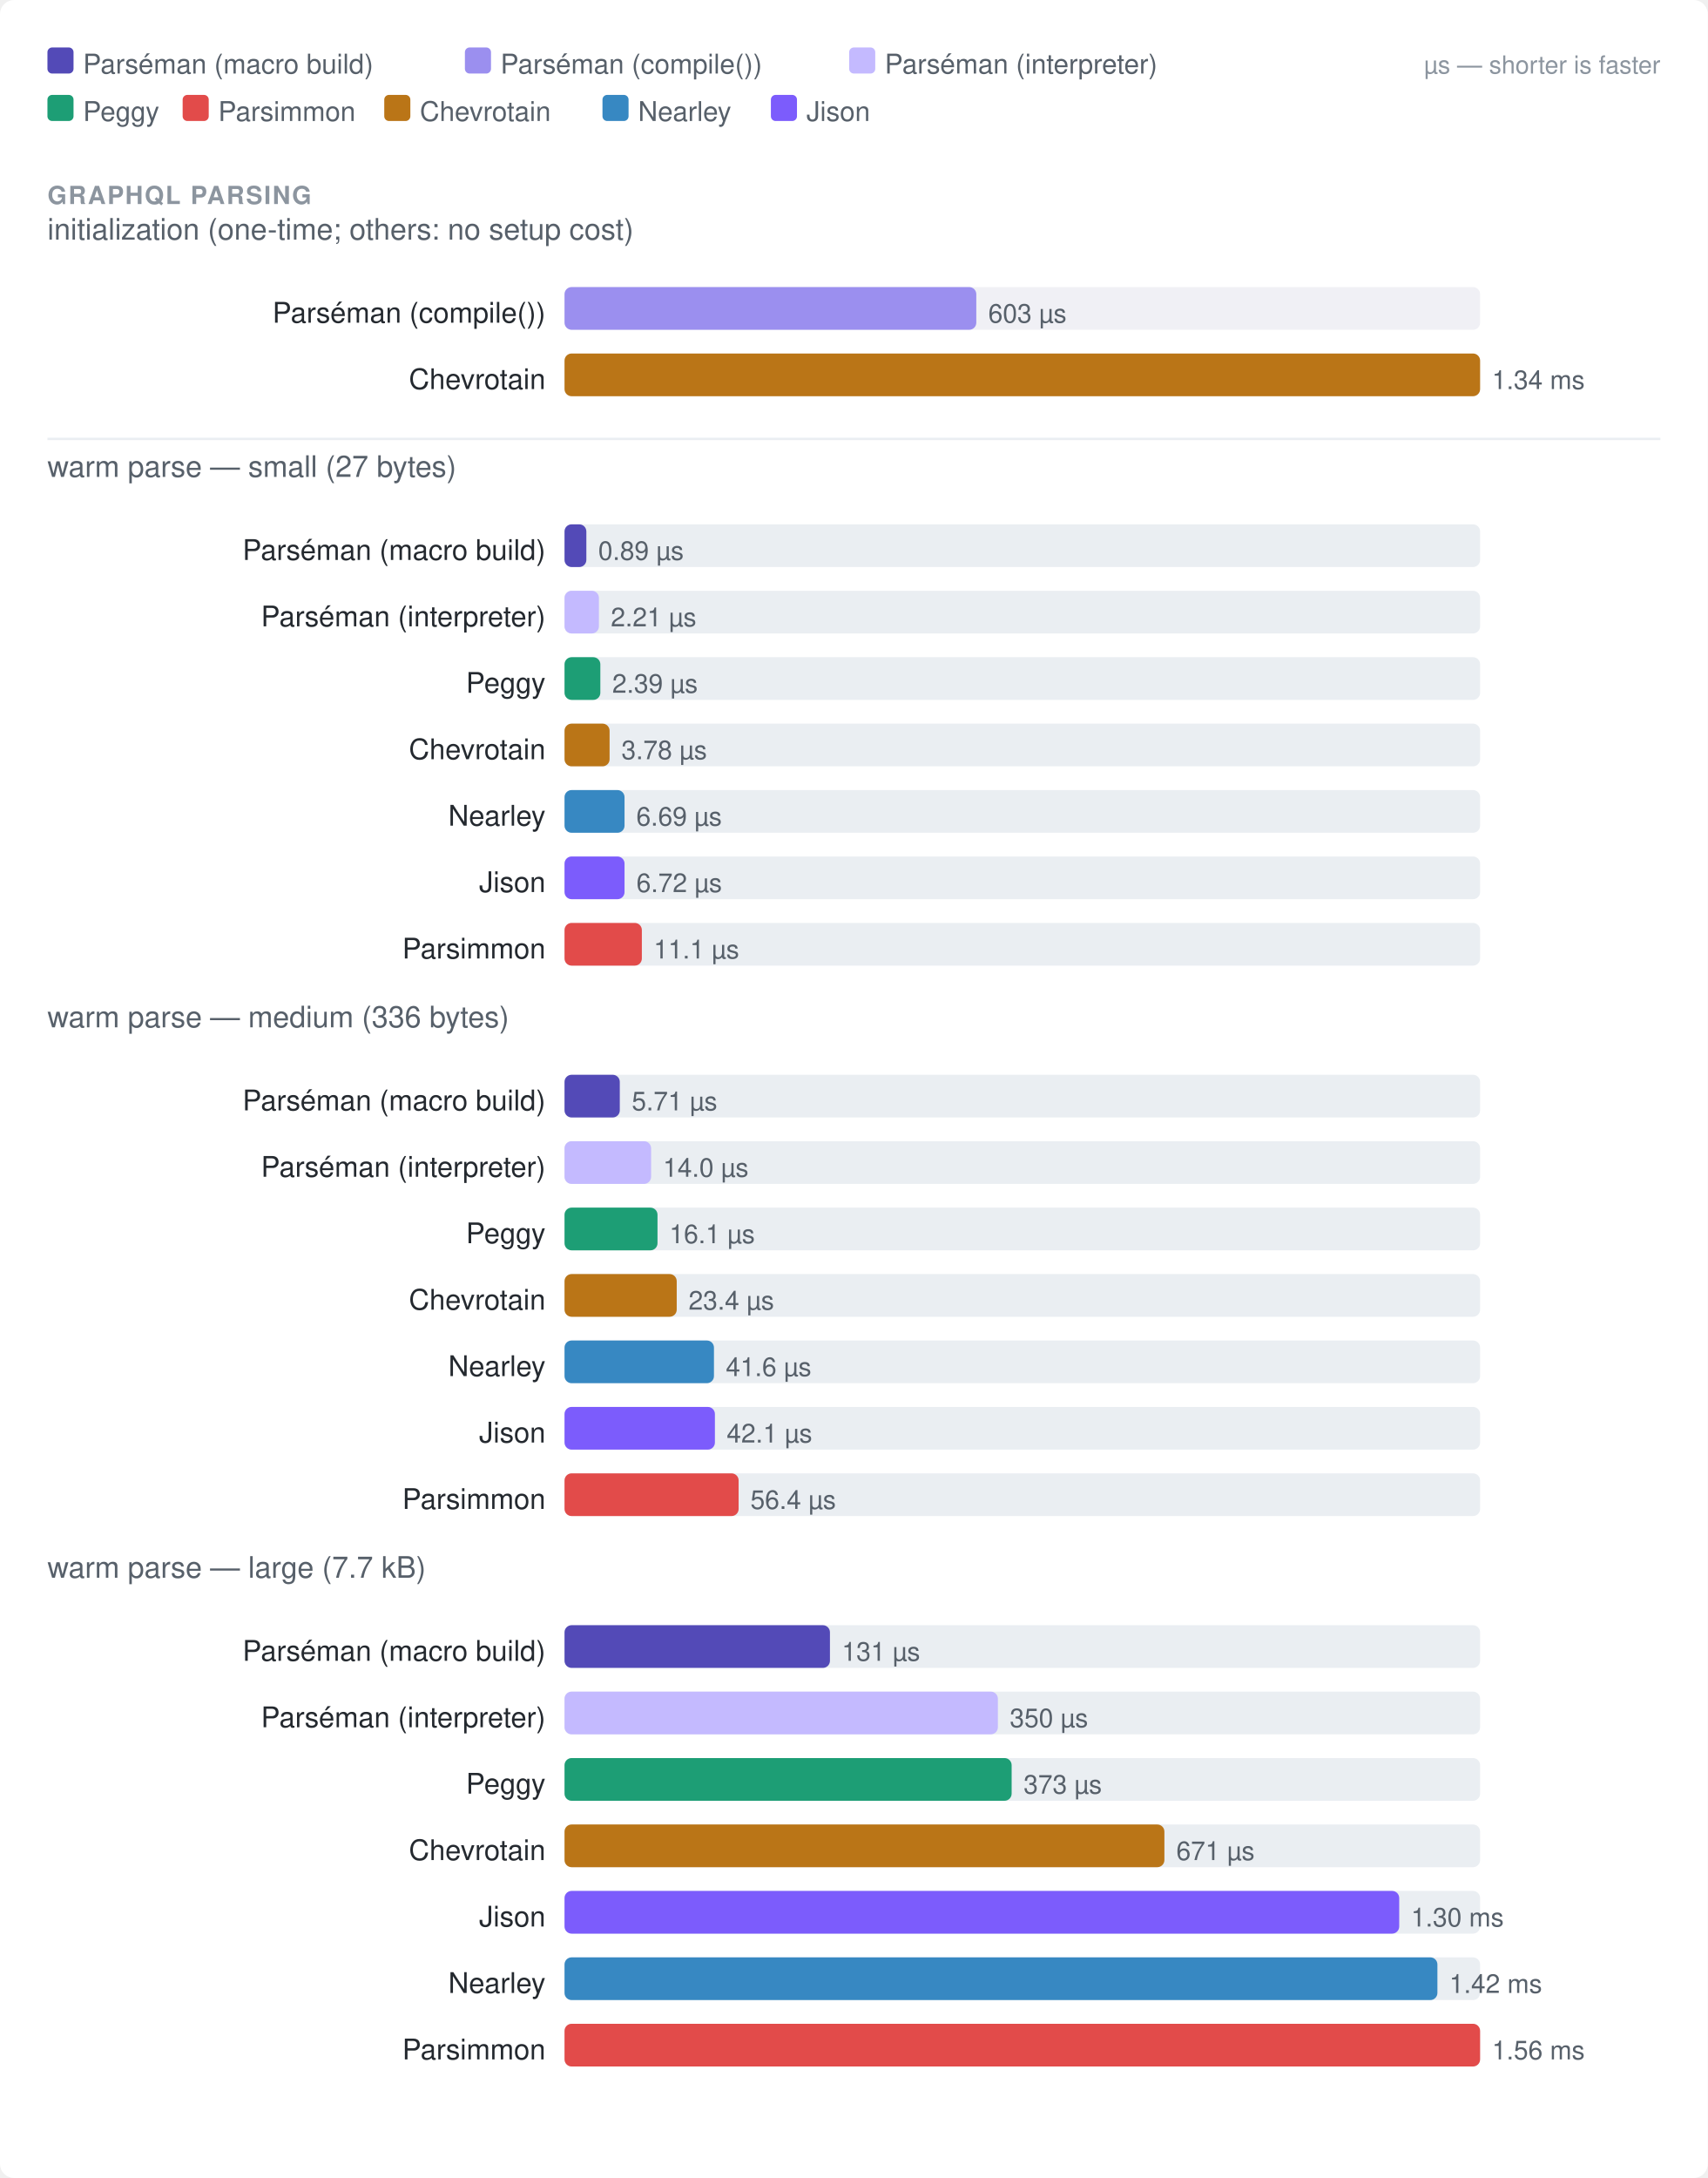
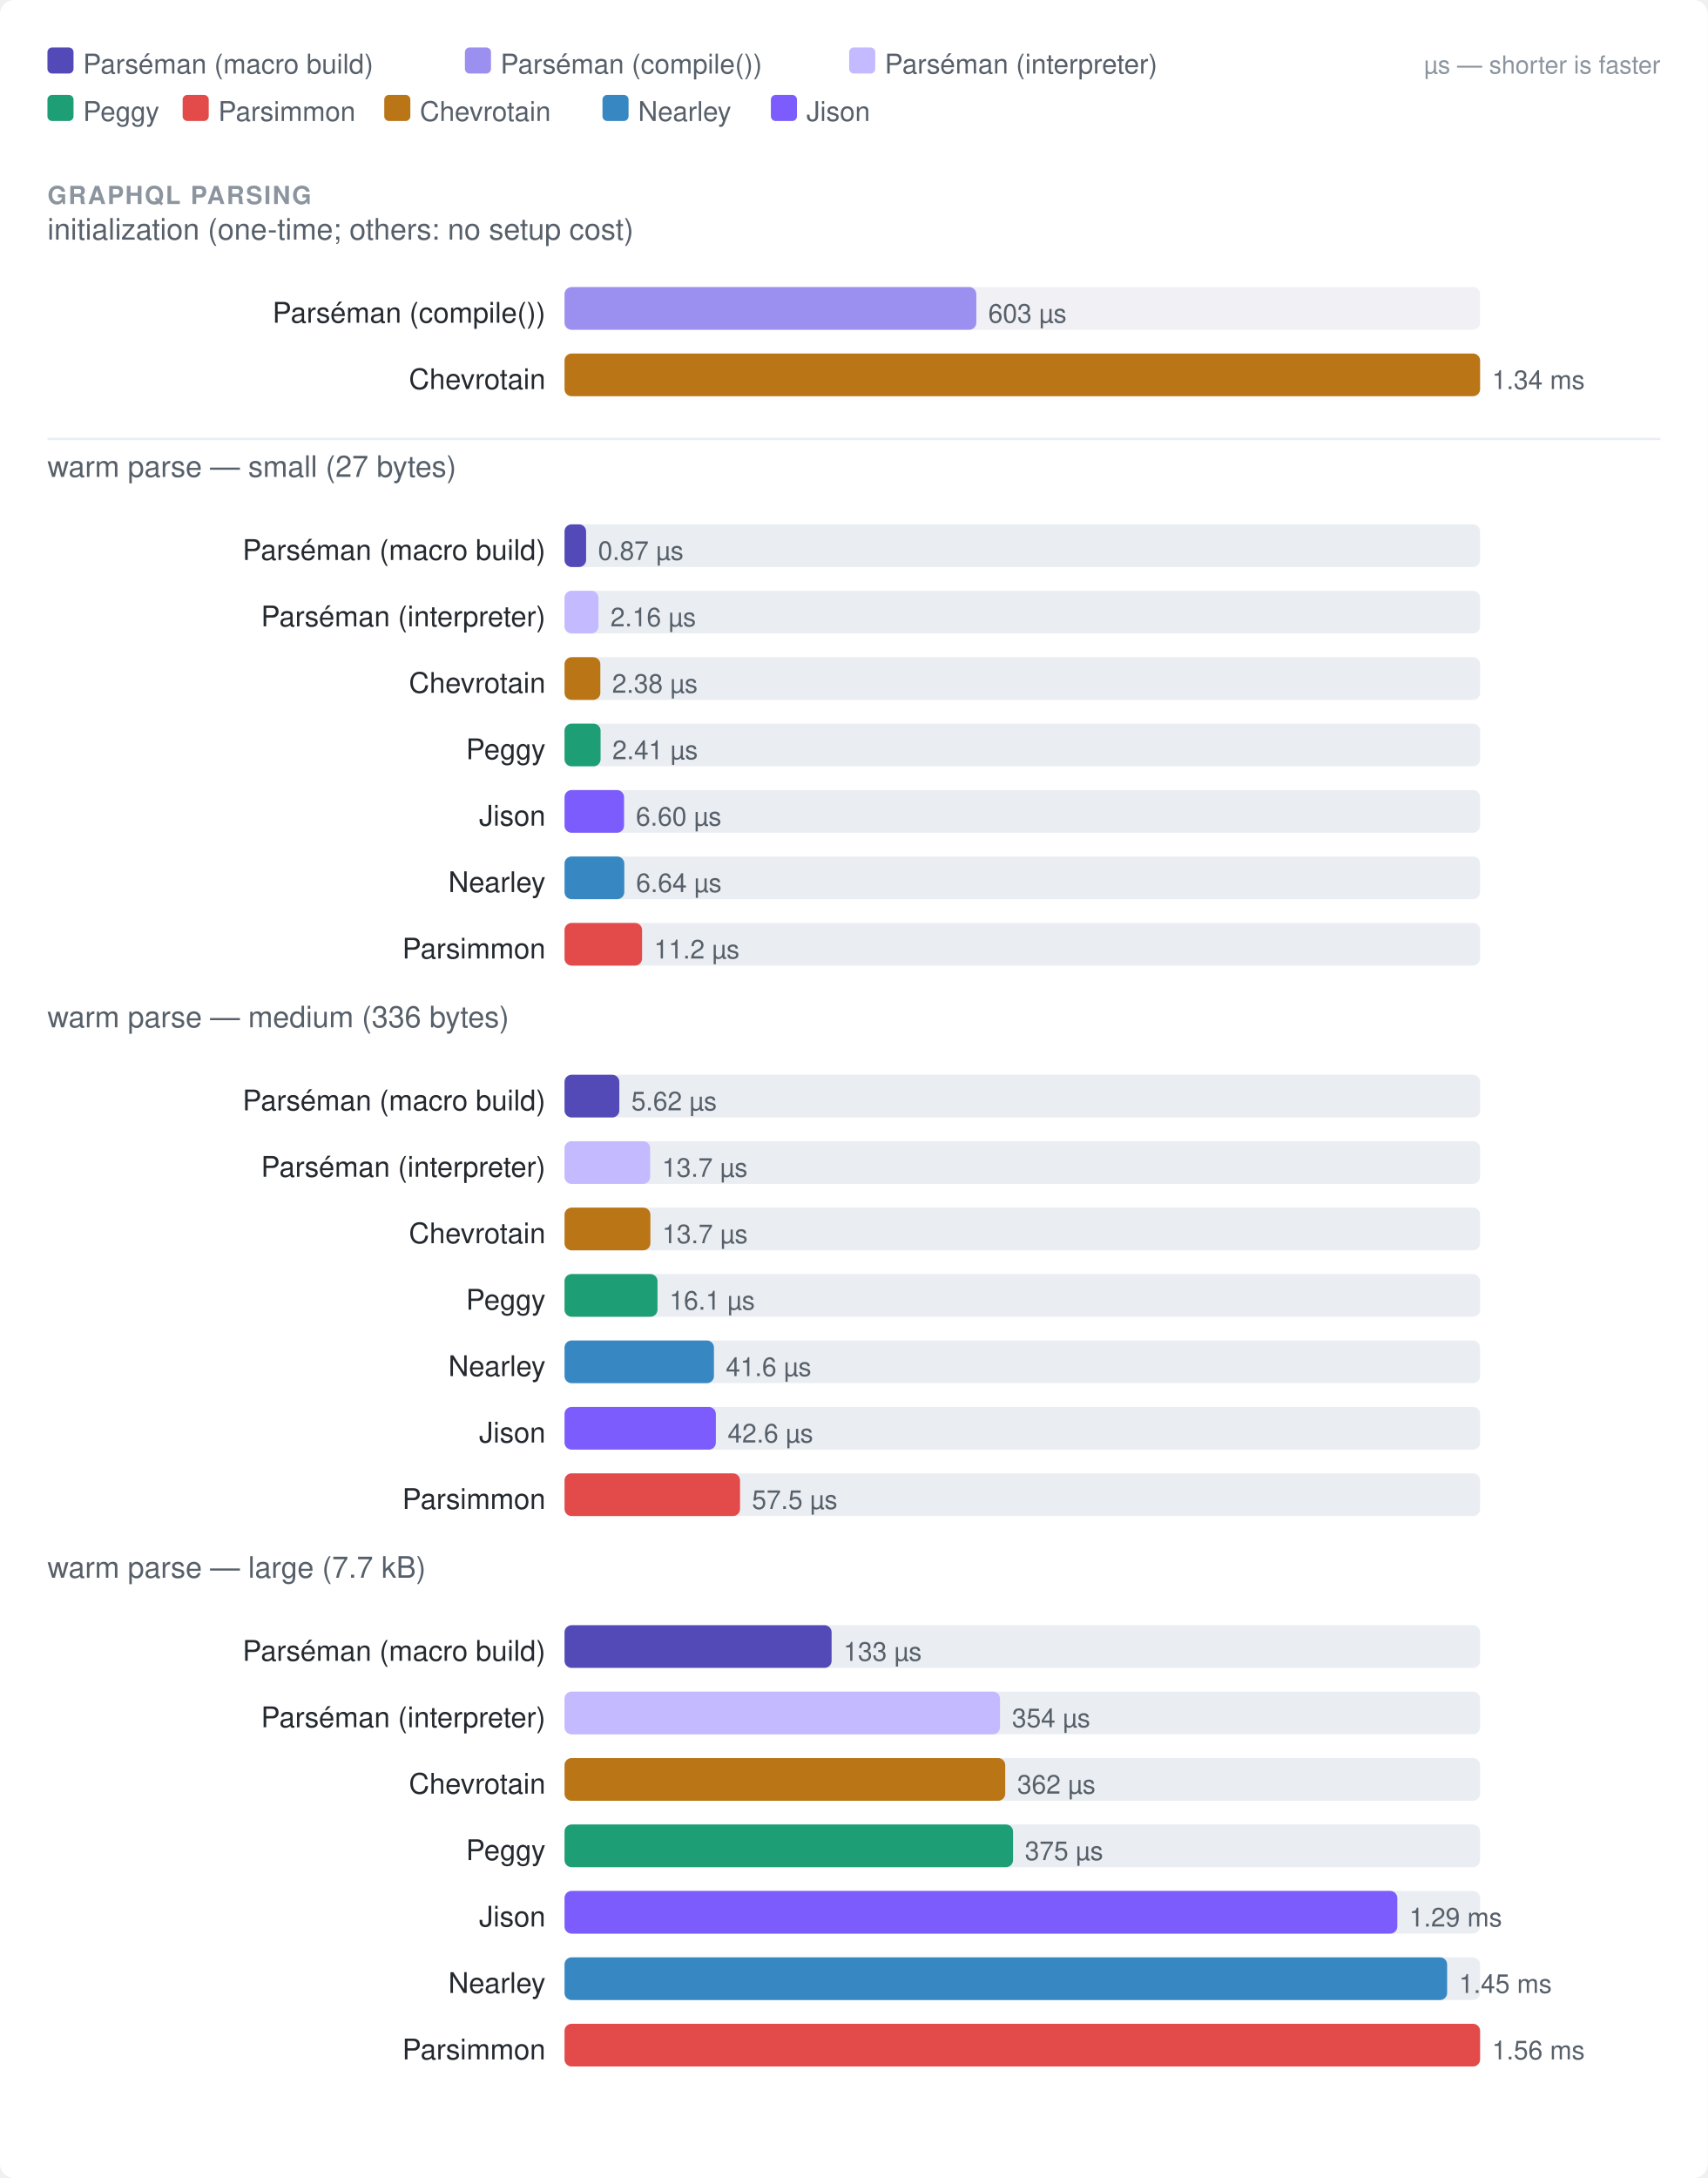
<svg xmlns="http://www.w3.org/2000/svg" viewBox="0 0 720 918" width="720" height="918">
  <rect width="720" height="918" fill="white" rx="6" />
  <rect x="20" y="20" width="11" height="11" rx="2" fill="#534AB7" />
  <text x="35" y="31" font-size="11.5" fill="#57606a" font-family="-apple-system,BlinkMacSystemFont,'Segoe UI',Helvetica,Arial,sans-serif">Parséman (macro build)</text>
  <rect x="196" y="20" width="11" height="11" rx="2" fill="#9B8FEF" />
  <text x="211" y="31" font-size="11.5" fill="#57606a" font-family="-apple-system,BlinkMacSystemFont,'Segoe UI',Helvetica,Arial,sans-serif">Parséman (compile())</text>
  <rect x="358" y="20" width="11" height="11" rx="2" fill="#C4BAFF" />
  <text x="373" y="31" font-size="11.5" fill="#57606a" font-family="-apple-system,BlinkMacSystemFont,'Segoe UI',Helvetica,Arial,sans-serif">Parséman (interpreter)</text>
  <rect x="20" y="40" width="11" height="11" rx="2" fill="#1D9E75" />
  <text x="35" y="51" font-size="11.5" fill="#57606a" font-family="-apple-system,BlinkMacSystemFont,'Segoe UI',Helvetica,Arial,sans-serif">Peggy</text>
  <rect x="77" y="40" width="11" height="11" rx="2" fill="#E24B4A" />
  <text x="92" y="51" font-size="11.5" fill="#57606a" font-family="-apple-system,BlinkMacSystemFont,'Segoe UI',Helvetica,Arial,sans-serif">Parsimmon</text>
  <rect x="162" y="40" width="11" height="11" rx="2" fill="#BA7517" />
  <text x="177" y="51" font-size="11.5" fill="#57606a" font-family="-apple-system,BlinkMacSystemFont,'Segoe UI',Helvetica,Arial,sans-serif">Chevrotain</text>
  <rect x="254" y="40" width="11" height="11" rx="2" fill="#3788C2" />
  <text x="269" y="51" font-size="11.5" fill="#57606a" font-family="-apple-system,BlinkMacSystemFont,'Segoe UI',Helvetica,Arial,sans-serif">Nearley</text>
  <rect x="325" y="40" width="11" height="11" rx="2" fill="#7C5CFC" />
  <text x="340" y="51" font-size="11.5" fill="#57606a" font-family="-apple-system,BlinkMacSystemFont,'Segoe UI',Helvetica,Arial,sans-serif">Jison</text>
  <text x="700" y="31" font-size="10.5" fill="#8c959f" text-anchor="end" font-family="-apple-system,BlinkMacSystemFont,'Segoe UI',Helvetica,Arial,sans-serif">µs — shorter is faster</text>
  <text x="20" y="86" font-size="10.5" font-weight="600" fill="#8c959f" letter-spacing="0.06em" font-family="-apple-system,BlinkMacSystemFont,'Segoe UI',Helvetica,Arial,sans-serif">GRAPHQL PARSING</text>
  <text x="20" y="101" font-size="12.5" fill="#57606a" font-family="-apple-system,BlinkMacSystemFont,'Segoe UI',Helvetica,Arial,sans-serif">initialization (one-time; others: no setup cost)</text>
  <text x="230" y="136" text-anchor="end" font-size="12" fill="#24292f" font-family="-apple-system,BlinkMacSystemFont,'Segoe UI',Helvetica,Arial,sans-serif">Parséman (compile())</text>
  <rect x="238" y="121" width="386" height="18" rx="3" fill="#f0f0f5" />
  <rect x="238" y="121" width="173.6" height="18" rx="3" fill="#9B8FEF" />
  <text x="416.639" y="136" font-size="11" fill="#57606a" font-family="-apple-system,BlinkMacSystemFont,'Segoe UI',Helvetica,Arial,sans-serif">603 µs</text>
  <text x="230" y="164" text-anchor="end" font-size="12" fill="#24292f" font-family="-apple-system,BlinkMacSystemFont,'Segoe UI',Helvetica,Arial,sans-serif">Chevrotain</text>
  <rect x="238" y="149" width="386" height="18" rx="3" fill="#f0f0f5" />
  <rect x="238" y="149" width="386.0" height="18" rx="3" fill="#BA7517" />
  <text x="629" y="164" font-size="11" fill="#57606a" font-family="-apple-system,BlinkMacSystemFont,'Segoe UI',Helvetica,Arial,sans-serif">1.34 ms</text>
  <line x1="20" y1="185" x2="700" y2="185" stroke="#eaeef2" stroke-width="1" />
  <text x="20" y="201" font-size="12.5" fill="#57606a" font-family="-apple-system,BlinkMacSystemFont,'Segoe UI',Helvetica,Arial,sans-serif">warm parse — small  (27 bytes)</text>
  <text x="230" y="236" text-anchor="end" font-size="12" fill="#24292f" font-family="-apple-system,BlinkMacSystemFont,'Segoe UI',Helvetica,Arial,sans-serif">Parséman (macro build)</text>
  <rect x="238" y="221" width="386" height="18" rx="3" fill="#eaeef2" />
-   <rect x="238" y="221" width="9.2" height="18" rx="3" fill="#534AB7" />
-   <text x="252.195" y="236" font-size="11" fill="#57606a" font-family="-apple-system,BlinkMacSystemFont,'Segoe UI',Helvetica,Arial,sans-serif">0.89 µs</text>
+   <rect x="238" y="221" width="9.1" height="18" rx="3" fill="#534AB7" />
+   <text x="252.103" y="236" font-size="11" fill="#57606a" font-family="-apple-system,BlinkMacSystemFont,'Segoe UI',Helvetica,Arial,sans-serif">0.87 µs</text>
  <text x="230" y="264" text-anchor="end" font-size="12" fill="#24292f" font-family="-apple-system,BlinkMacSystemFont,'Segoe UI',Helvetica,Arial,sans-serif">Parséman (interpreter)</text>
  <rect x="238" y="249" width="386" height="18" rx="3" fill="#eaeef2" />
-   <rect x="238" y="249" width="14.5" height="18" rx="3" fill="#C4BAFF" />
-   <text x="257.51" y="264" font-size="11" fill="#57606a" font-family="-apple-system,BlinkMacSystemFont,'Segoe UI',Helvetica,Arial,sans-serif">2.21 µs</text>
-   <text x="230" y="292" text-anchor="end" font-size="12" fill="#24292f" font-family="-apple-system,BlinkMacSystemFont,'Segoe UI',Helvetica,Arial,sans-serif">Peggy</text>
+   <rect x="238" y="249" width="14.3" height="18" rx="3" fill="#C4BAFF" />
+   <text x="257.347" y="264" font-size="11" fill="#57606a" font-family="-apple-system,BlinkMacSystemFont,'Segoe UI',Helvetica,Arial,sans-serif">2.16 µs</text>
+   <text x="230" y="292" text-anchor="end" font-size="12" fill="#24292f" font-family="-apple-system,BlinkMacSystemFont,'Segoe UI',Helvetica,Arial,sans-serif">Chevrotain</text>
  <rect x="238" y="277" width="386" height="18" rx="3" fill="#eaeef2" />
-   <rect x="238" y="277" width="15.1" height="18" rx="3" fill="#1D9E75" />
-   <text x="258.108" y="292" font-size="11" fill="#57606a" font-family="-apple-system,BlinkMacSystemFont,'Segoe UI',Helvetica,Arial,sans-serif">2.39 µs</text>
-   <text x="230" y="320" text-anchor="end" font-size="12" fill="#24292f" font-family="-apple-system,BlinkMacSystemFont,'Segoe UI',Helvetica,Arial,sans-serif">Chevrotain</text>
+   <rect x="238" y="277" width="15.1" height="18" rx="3" fill="#BA7517" />
+   <text x="258.055" y="292" font-size="11" fill="#57606a" font-family="-apple-system,BlinkMacSystemFont,'Segoe UI',Helvetica,Arial,sans-serif">2.38 µs</text>
+   <text x="230" y="320" text-anchor="end" font-size="12" fill="#24292f" font-family="-apple-system,BlinkMacSystemFont,'Segoe UI',Helvetica,Arial,sans-serif">Peggy</text>
  <rect x="238" y="305" width="386" height="18" rx="3" fill="#eaeef2" />
-   <rect x="238" y="305" width="19.0" height="18" rx="3" fill="#BA7517" />
-   <text x="261.988" y="320" font-size="11" fill="#57606a" font-family="-apple-system,BlinkMacSystemFont,'Segoe UI',Helvetica,Arial,sans-serif">3.78 µs</text>
-   <text x="230" y="348" text-anchor="end" font-size="12" fill="#24292f" font-family="-apple-system,BlinkMacSystemFont,'Segoe UI',Helvetica,Arial,sans-serif">Nearley</text>
+   <rect x="238" y="305" width="15.2" height="18" rx="3" fill="#1D9E75" />
+   <text x="258.151" y="320" font-size="11" fill="#57606a" font-family="-apple-system,BlinkMacSystemFont,'Segoe UI',Helvetica,Arial,sans-serif">2.41 µs</text>
+   <text x="230" y="348" text-anchor="end" font-size="12" fill="#24292f" font-family="-apple-system,BlinkMacSystemFont,'Segoe UI',Helvetica,Arial,sans-serif">Jison</text>
  <rect x="238" y="333" width="386" height="18" rx="3" fill="#eaeef2" />
-   <rect x="238" y="333" width="25.3" height="18" rx="3" fill="#3788C2" />
-   <text x="268.256" y="348" font-size="11" fill="#57606a" font-family="-apple-system,BlinkMacSystemFont,'Segoe UI',Helvetica,Arial,sans-serif">6.69 µs</text>
-   <text x="230" y="376" text-anchor="end" font-size="12" fill="#24292f" font-family="-apple-system,BlinkMacSystemFont,'Segoe UI',Helvetica,Arial,sans-serif">Jison</text>
+   <rect x="238" y="333" width="25.1" height="18" rx="3" fill="#7C5CFC" />
+   <text x="268.085" y="348" font-size="11" fill="#57606a" font-family="-apple-system,BlinkMacSystemFont,'Segoe UI',Helvetica,Arial,sans-serif">6.60 µs</text>
+   <text x="230" y="376" text-anchor="end" font-size="12" fill="#24292f" font-family="-apple-system,BlinkMacSystemFont,'Segoe UI',Helvetica,Arial,sans-serif">Nearley</text>
  <rect x="238" y="361" width="386" height="18" rx="3" fill="#eaeef2" />
-   <rect x="238" y="361" width="25.3" height="18" rx="3" fill="#7C5CFC" />
-   <text x="268.314" y="376" font-size="11" fill="#57606a" font-family="-apple-system,BlinkMacSystemFont,'Segoe UI',Helvetica,Arial,sans-serif">6.72 µs</text>
+   <rect x="238" y="361" width="25.2" height="18" rx="3" fill="#3788C2" />
+   <text x="268.161" y="376" font-size="11" fill="#57606a" font-family="-apple-system,BlinkMacSystemFont,'Segoe UI',Helvetica,Arial,sans-serif">6.64 µs</text>
  <text x="230" y="404" text-anchor="end" font-size="12" fill="#24292f" font-family="-apple-system,BlinkMacSystemFont,'Segoe UI',Helvetica,Arial,sans-serif">Parsimmon</text>
  <rect x="238" y="389" width="386" height="18" rx="3" fill="#eaeef2" />
-   <rect x="238" y="389" width="32.6" height="18" rx="3" fill="#E24B4A" />
-   <text x="275.568" y="404" font-size="11" fill="#57606a" font-family="-apple-system,BlinkMacSystemFont,'Segoe UI',Helvetica,Arial,sans-serif">11.1 µs</text>
+   <rect x="238" y="389" width="32.7" height="18" rx="3" fill="#E24B4A" />
+   <text x="275.695" y="404" font-size="11" fill="#57606a" font-family="-apple-system,BlinkMacSystemFont,'Segoe UI',Helvetica,Arial,sans-serif">11.2 µs</text>
  <text x="20" y="433" font-size="12.5" fill="#57606a" font-family="-apple-system,BlinkMacSystemFont,'Segoe UI',Helvetica,Arial,sans-serif">warm parse — medium  (336 bytes)</text>
  <text x="230" y="468" text-anchor="end" font-size="12" fill="#24292f" font-family="-apple-system,BlinkMacSystemFont,'Segoe UI',Helvetica,Arial,sans-serif">Parséman (macro build)</text>
  <rect x="238" y="453" width="386" height="18" rx="3" fill="#eaeef2" />
-   <rect x="238" y="453" width="23.3" height="18" rx="3" fill="#534AB7" />
-   <text x="266.335" y="468" font-size="11" fill="#57606a" font-family="-apple-system,BlinkMacSystemFont,'Segoe UI',Helvetica,Arial,sans-serif">5.71 µs</text>
+   <rect x="238" y="453" width="23.1" height="18" rx="3" fill="#534AB7" />
+   <text x="266.144" y="468" font-size="11" fill="#57606a" font-family="-apple-system,BlinkMacSystemFont,'Segoe UI',Helvetica,Arial,sans-serif">5.62 µs</text>
  <text x="230" y="496" text-anchor="end" font-size="12" fill="#24292f" font-family="-apple-system,BlinkMacSystemFont,'Segoe UI',Helvetica,Arial,sans-serif">Parséman (interpreter)</text>
  <rect x="238" y="481" width="386" height="18" rx="3" fill="#eaeef2" />
-   <rect x="238" y="481" width="36.5" height="18" rx="3" fill="#C4BAFF" />
-   <text x="279.509" y="496" font-size="11" fill="#57606a" font-family="-apple-system,BlinkMacSystemFont,'Segoe UI',Helvetica,Arial,sans-serif">14.0 µs</text>
-   <text x="230" y="524" text-anchor="end" font-size="12" fill="#24292f" font-family="-apple-system,BlinkMacSystemFont,'Segoe UI',Helvetica,Arial,sans-serif">Peggy</text>
+   <rect x="238" y="481" width="36.1" height="18" rx="3" fill="#C4BAFF" />
+   <text x="279.097" y="496" font-size="11" fill="#57606a" font-family="-apple-system,BlinkMacSystemFont,'Segoe UI',Helvetica,Arial,sans-serif">13.7 µs</text>
+   <text x="230" y="524" text-anchor="end" font-size="12" fill="#24292f" font-family="-apple-system,BlinkMacSystemFont,'Segoe UI',Helvetica,Arial,sans-serif">Chevrotain</text>
  <rect x="238" y="509" width="386" height="18" rx="3" fill="#eaeef2" />
-   <rect x="238" y="509" width="39.2" height="18" rx="3" fill="#1D9E75" />
-   <text x="282.187" y="524" font-size="11" fill="#57606a" font-family="-apple-system,BlinkMacSystemFont,'Segoe UI',Helvetica,Arial,sans-serif">16.1 µs</text>
-   <text x="230" y="552" text-anchor="end" font-size="12" fill="#24292f" font-family="-apple-system,BlinkMacSystemFont,'Segoe UI',Helvetica,Arial,sans-serif">Chevrotain</text>
+   <rect x="238" y="509" width="36.2" height="18" rx="3" fill="#BA7517" />
+   <text x="279.164" y="524" font-size="11" fill="#57606a" font-family="-apple-system,BlinkMacSystemFont,'Segoe UI',Helvetica,Arial,sans-serif">13.7 µs</text>
+   <text x="230" y="552" text-anchor="end" font-size="12" fill="#24292f" font-family="-apple-system,BlinkMacSystemFont,'Segoe UI',Helvetica,Arial,sans-serif">Peggy</text>
  <rect x="238" y="537" width="386" height="18" rx="3" fill="#eaeef2" />
-   <rect x="238" y="537" width="47.3" height="18" rx="3" fill="#BA7517" />
-   <text x="290.281" y="552" font-size="11" fill="#57606a" font-family="-apple-system,BlinkMacSystemFont,'Segoe UI',Helvetica,Arial,sans-serif">23.4 µs</text>
+   <rect x="238" y="537" width="39.2" height="18" rx="3" fill="#1D9E75" />
+   <text x="282.182" y="552" font-size="11" fill="#57606a" font-family="-apple-system,BlinkMacSystemFont,'Segoe UI',Helvetica,Arial,sans-serif">16.1 µs</text>
  <text x="230" y="580" text-anchor="end" font-size="12" fill="#24292f" font-family="-apple-system,BlinkMacSystemFont,'Segoe UI',Helvetica,Arial,sans-serif">Nearley</text>
  <rect x="238" y="565" width="386" height="18" rx="3" fill="#eaeef2" />
  <rect x="238" y="565" width="63.0" height="18" rx="3" fill="#3788C2" />
-   <text x="305.997" y="580" font-size="11" fill="#57606a" font-family="-apple-system,BlinkMacSystemFont,'Segoe UI',Helvetica,Arial,sans-serif">41.6 µs</text>
+   <text x="305.984" y="580" font-size="11" fill="#57606a" font-family="-apple-system,BlinkMacSystemFont,'Segoe UI',Helvetica,Arial,sans-serif">41.6 µs</text>
  <text x="230" y="608" text-anchor="end" font-size="12" fill="#24292f" font-family="-apple-system,BlinkMacSystemFont,'Segoe UI',Helvetica,Arial,sans-serif">Jison</text>
  <rect x="238" y="593" width="386" height="18" rx="3" fill="#eaeef2" />
-   <rect x="238" y="593" width="63.4" height="18" rx="3" fill="#7C5CFC" />
-   <text x="306.356" y="608" font-size="11" fill="#57606a" font-family="-apple-system,BlinkMacSystemFont,'Segoe UI',Helvetica,Arial,sans-serif">42.1 µs</text>
+   <rect x="238" y="593" width="63.8" height="18" rx="3" fill="#7C5CFC" />
+   <text x="306.754" y="608" font-size="11" fill="#57606a" font-family="-apple-system,BlinkMacSystemFont,'Segoe UI',Helvetica,Arial,sans-serif">42.6 µs</text>
  <text x="230" y="636" text-anchor="end" font-size="12" fill="#24292f" font-family="-apple-system,BlinkMacSystemFont,'Segoe UI',Helvetica,Arial,sans-serif">Parsimmon</text>
  <rect x="238" y="621" width="386" height="18" rx="3" fill="#eaeef2" />
-   <rect x="238" y="621" width="73.4" height="18" rx="3" fill="#E24B4A" />
-   <text x="316.359" y="636" font-size="11" fill="#57606a" font-family="-apple-system,BlinkMacSystemFont,'Segoe UI',Helvetica,Arial,sans-serif">56.4 µs</text>
+   <rect x="238" y="621" width="74.0" height="18" rx="3" fill="#E24B4A" />
+   <text x="317.008" y="636" font-size="11" fill="#57606a" font-family="-apple-system,BlinkMacSystemFont,'Segoe UI',Helvetica,Arial,sans-serif">57.5 µs</text>
  <text x="20" y="665" font-size="12.5" fill="#57606a" font-family="-apple-system,BlinkMacSystemFont,'Segoe UI',Helvetica,Arial,sans-serif">warm parse — large  (7.7 kB)</text>
  <text x="230" y="700" text-anchor="end" font-size="12" fill="#24292f" font-family="-apple-system,BlinkMacSystemFont,'Segoe UI',Helvetica,Arial,sans-serif">Parséman (macro build)</text>
  <rect x="238" y="685" width="386" height="18" rx="3" fill="#eaeef2" />
-   <rect x="238" y="685" width="111.9" height="18" rx="3" fill="#534AB7" />
-   <text x="354.903" y="700" font-size="11" fill="#57606a" font-family="-apple-system,BlinkMacSystemFont,'Segoe UI',Helvetica,Arial,sans-serif">131 µs</text>
+   <rect x="238" y="685" width="112.6" height="18" rx="3" fill="#534AB7" />
+   <text x="355.572" y="700" font-size="11" fill="#57606a" font-family="-apple-system,BlinkMacSystemFont,'Segoe UI',Helvetica,Arial,sans-serif">133 µs</text>
  <text x="230" y="728" text-anchor="end" font-size="12" fill="#24292f" font-family="-apple-system,BlinkMacSystemFont,'Segoe UI',Helvetica,Arial,sans-serif">Parséman (interpreter)</text>
  <rect x="238" y="713" width="386" height="18" rx="3" fill="#eaeef2" />
-   <rect x="238" y="713" width="182.7" height="18" rx="3" fill="#C4BAFF" />
-   <text x="425.711" y="728" font-size="11" fill="#57606a" font-family="-apple-system,BlinkMacSystemFont,'Segoe UI',Helvetica,Arial,sans-serif">350 µs</text>
-   <text x="230" y="756" text-anchor="end" font-size="12" fill="#24292f" font-family="-apple-system,BlinkMacSystemFont,'Segoe UI',Helvetica,Arial,sans-serif">Peggy</text>
+   <rect x="238" y="713" width="183.6" height="18" rx="3" fill="#C4BAFF" />
+   <text x="426.638" y="728" font-size="11" fill="#57606a" font-family="-apple-system,BlinkMacSystemFont,'Segoe UI',Helvetica,Arial,sans-serif">354 µs</text>
+   <text x="230" y="756" text-anchor="end" font-size="12" fill="#24292f" font-family="-apple-system,BlinkMacSystemFont,'Segoe UI',Helvetica,Arial,sans-serif">Chevrotain</text>
  <rect x="238" y="741" width="386" height="18" rx="3" fill="#eaeef2" />
-   <rect x="238" y="741" width="188.5" height="18" rx="3" fill="#1D9E75" />
-   <text x="431.529" y="756" font-size="11" fill="#57606a" font-family="-apple-system,BlinkMacSystemFont,'Segoe UI',Helvetica,Arial,sans-serif">373 µs</text>
-   <text x="230" y="784" text-anchor="end" font-size="12" fill="#24292f" font-family="-apple-system,BlinkMacSystemFont,'Segoe UI',Helvetica,Arial,sans-serif">Chevrotain</text>
+   <rect x="238" y="741" width="185.8" height="18" rx="3" fill="#BA7517" />
+   <text x="428.844" y="756" font-size="11" fill="#57606a" font-family="-apple-system,BlinkMacSystemFont,'Segoe UI',Helvetica,Arial,sans-serif">362 µs</text>
+   <text x="230" y="784" text-anchor="end" font-size="12" fill="#24292f" font-family="-apple-system,BlinkMacSystemFont,'Segoe UI',Helvetica,Arial,sans-serif">Peggy</text>
  <rect x="238" y="769" width="386" height="18" rx="3" fill="#eaeef2" />
-   <rect x="238" y="769" width="252.9" height="18" rx="3" fill="#BA7517" />
-   <text x="495.921" y="784" font-size="11" fill="#57606a" font-family="-apple-system,BlinkMacSystemFont,'Segoe UI',Helvetica,Arial,sans-serif">671 µs</text>
+   <rect x="238" y="769" width="189.1" height="18" rx="3" fill="#1D9E75" />
+   <text x="432.08" y="784" font-size="11" fill="#57606a" font-family="-apple-system,BlinkMacSystemFont,'Segoe UI',Helvetica,Arial,sans-serif">375 µs</text>
  <text x="230" y="812" text-anchor="end" font-size="12" fill="#24292f" font-family="-apple-system,BlinkMacSystemFont,'Segoe UI',Helvetica,Arial,sans-serif">Jison</text>
  <rect x="238" y="797" width="386" height="18" rx="3" fill="#eaeef2" />
-   <rect x="238" y="797" width="351.9" height="18" rx="3" fill="#7C5CFC" />
-   <text x="594.874" y="812" font-size="11" fill="#57606a" font-family="-apple-system,BlinkMacSystemFont,'Segoe UI',Helvetica,Arial,sans-serif">1.30 ms</text>
+   <rect x="238" y="797" width="351.1" height="18" rx="3" fill="#7C5CFC" />
+   <text x="594.139" y="812" font-size="11" fill="#57606a" font-family="-apple-system,BlinkMacSystemFont,'Segoe UI',Helvetica,Arial,sans-serif">1.29 ms</text>
  <text x="230" y="840" text-anchor="end" font-size="12" fill="#24292f" font-family="-apple-system,BlinkMacSystemFont,'Segoe UI',Helvetica,Arial,sans-serif">Nearley</text>
  <rect x="238" y="825" width="386" height="18" rx="3" fill="#eaeef2" />
-   <rect x="238" y="825" width="368.0" height="18" rx="3" fill="#3788C2" />
-   <text x="611.024" y="840" font-size="11" fill="#57606a" font-family="-apple-system,BlinkMacSystemFont,'Segoe UI',Helvetica,Arial,sans-serif">1.42 ms</text>
+   <rect x="238" y="825" width="372.1" height="18" rx="3" fill="#3788C2" />
+   <text x="615.108" y="840" font-size="11" fill="#57606a" font-family="-apple-system,BlinkMacSystemFont,'Segoe UI',Helvetica,Arial,sans-serif">1.45 ms</text>
  <text x="230" y="868" text-anchor="end" font-size="12" fill="#24292f" font-family="-apple-system,BlinkMacSystemFont,'Segoe UI',Helvetica,Arial,sans-serif">Parsimmon</text>
  <rect x="238" y="853" width="386" height="18" rx="3" fill="#eaeef2" />
  <rect x="238" y="853" width="386.0" height="18" rx="3" fill="#E24B4A" />
  <text x="629" y="868" font-size="11" fill="#57606a" font-family="-apple-system,BlinkMacSystemFont,'Segoe UI',Helvetica,Arial,sans-serif">1.56 ms</text>
</svg>
